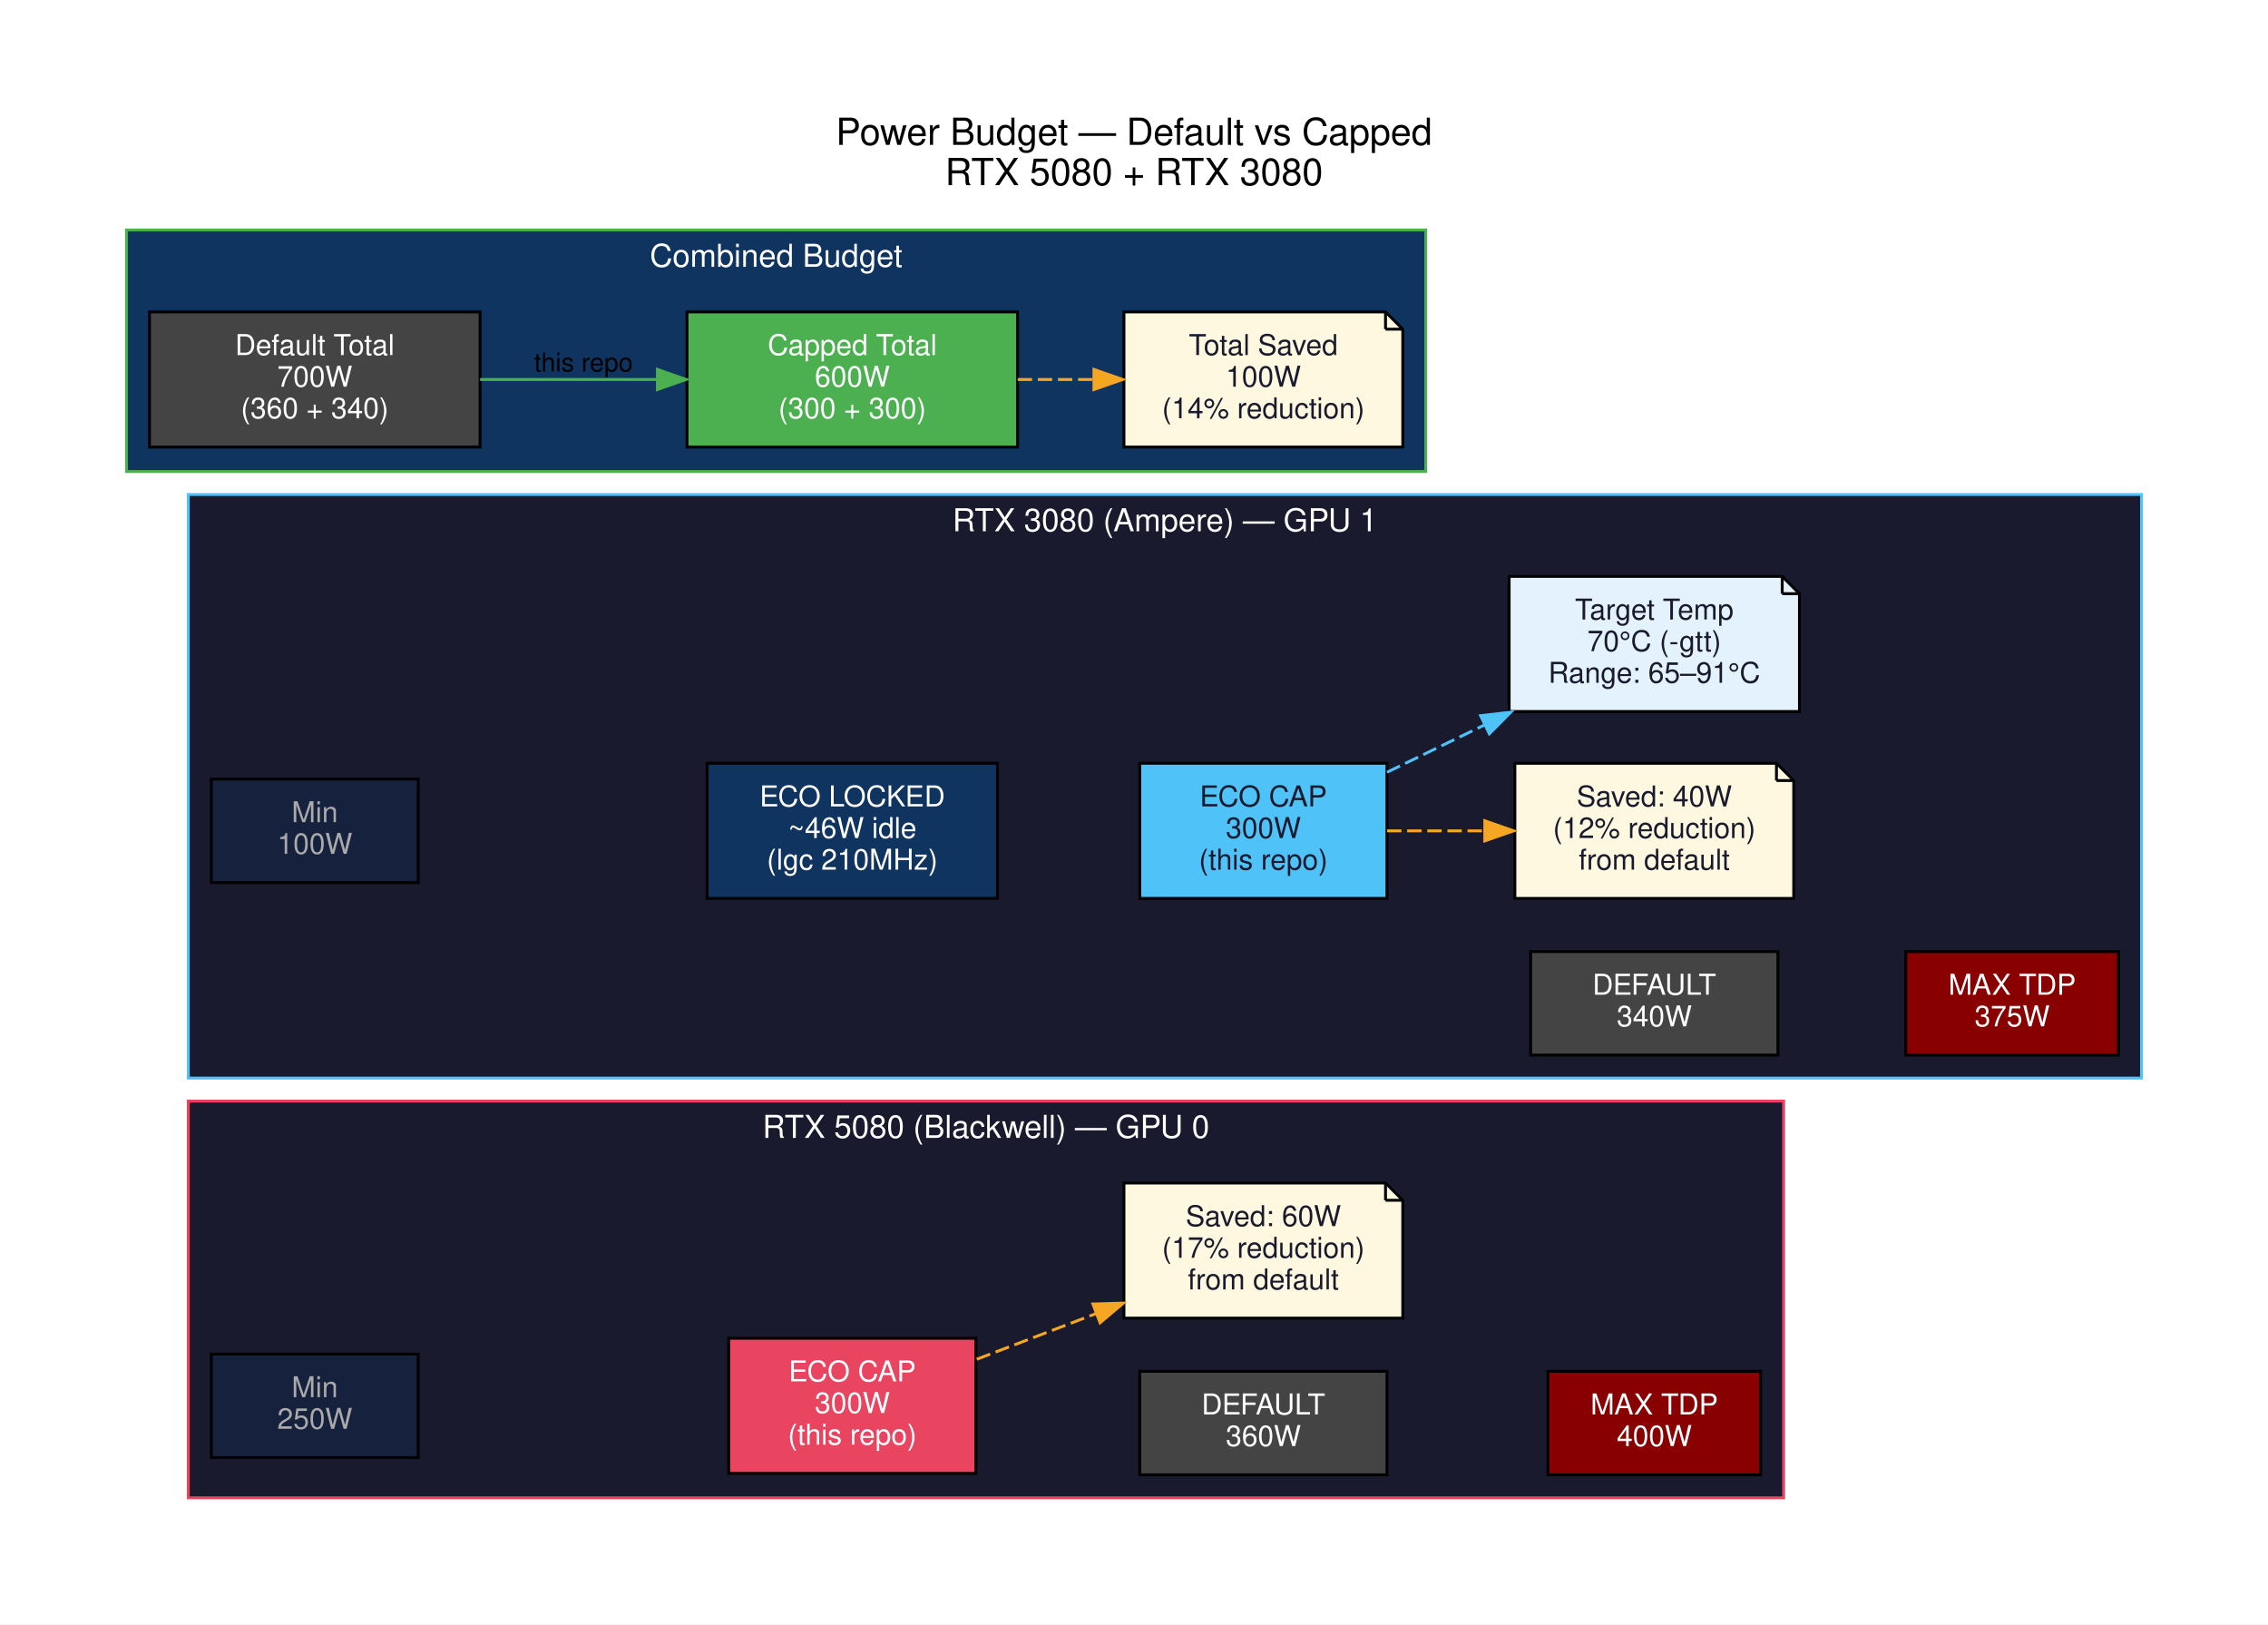
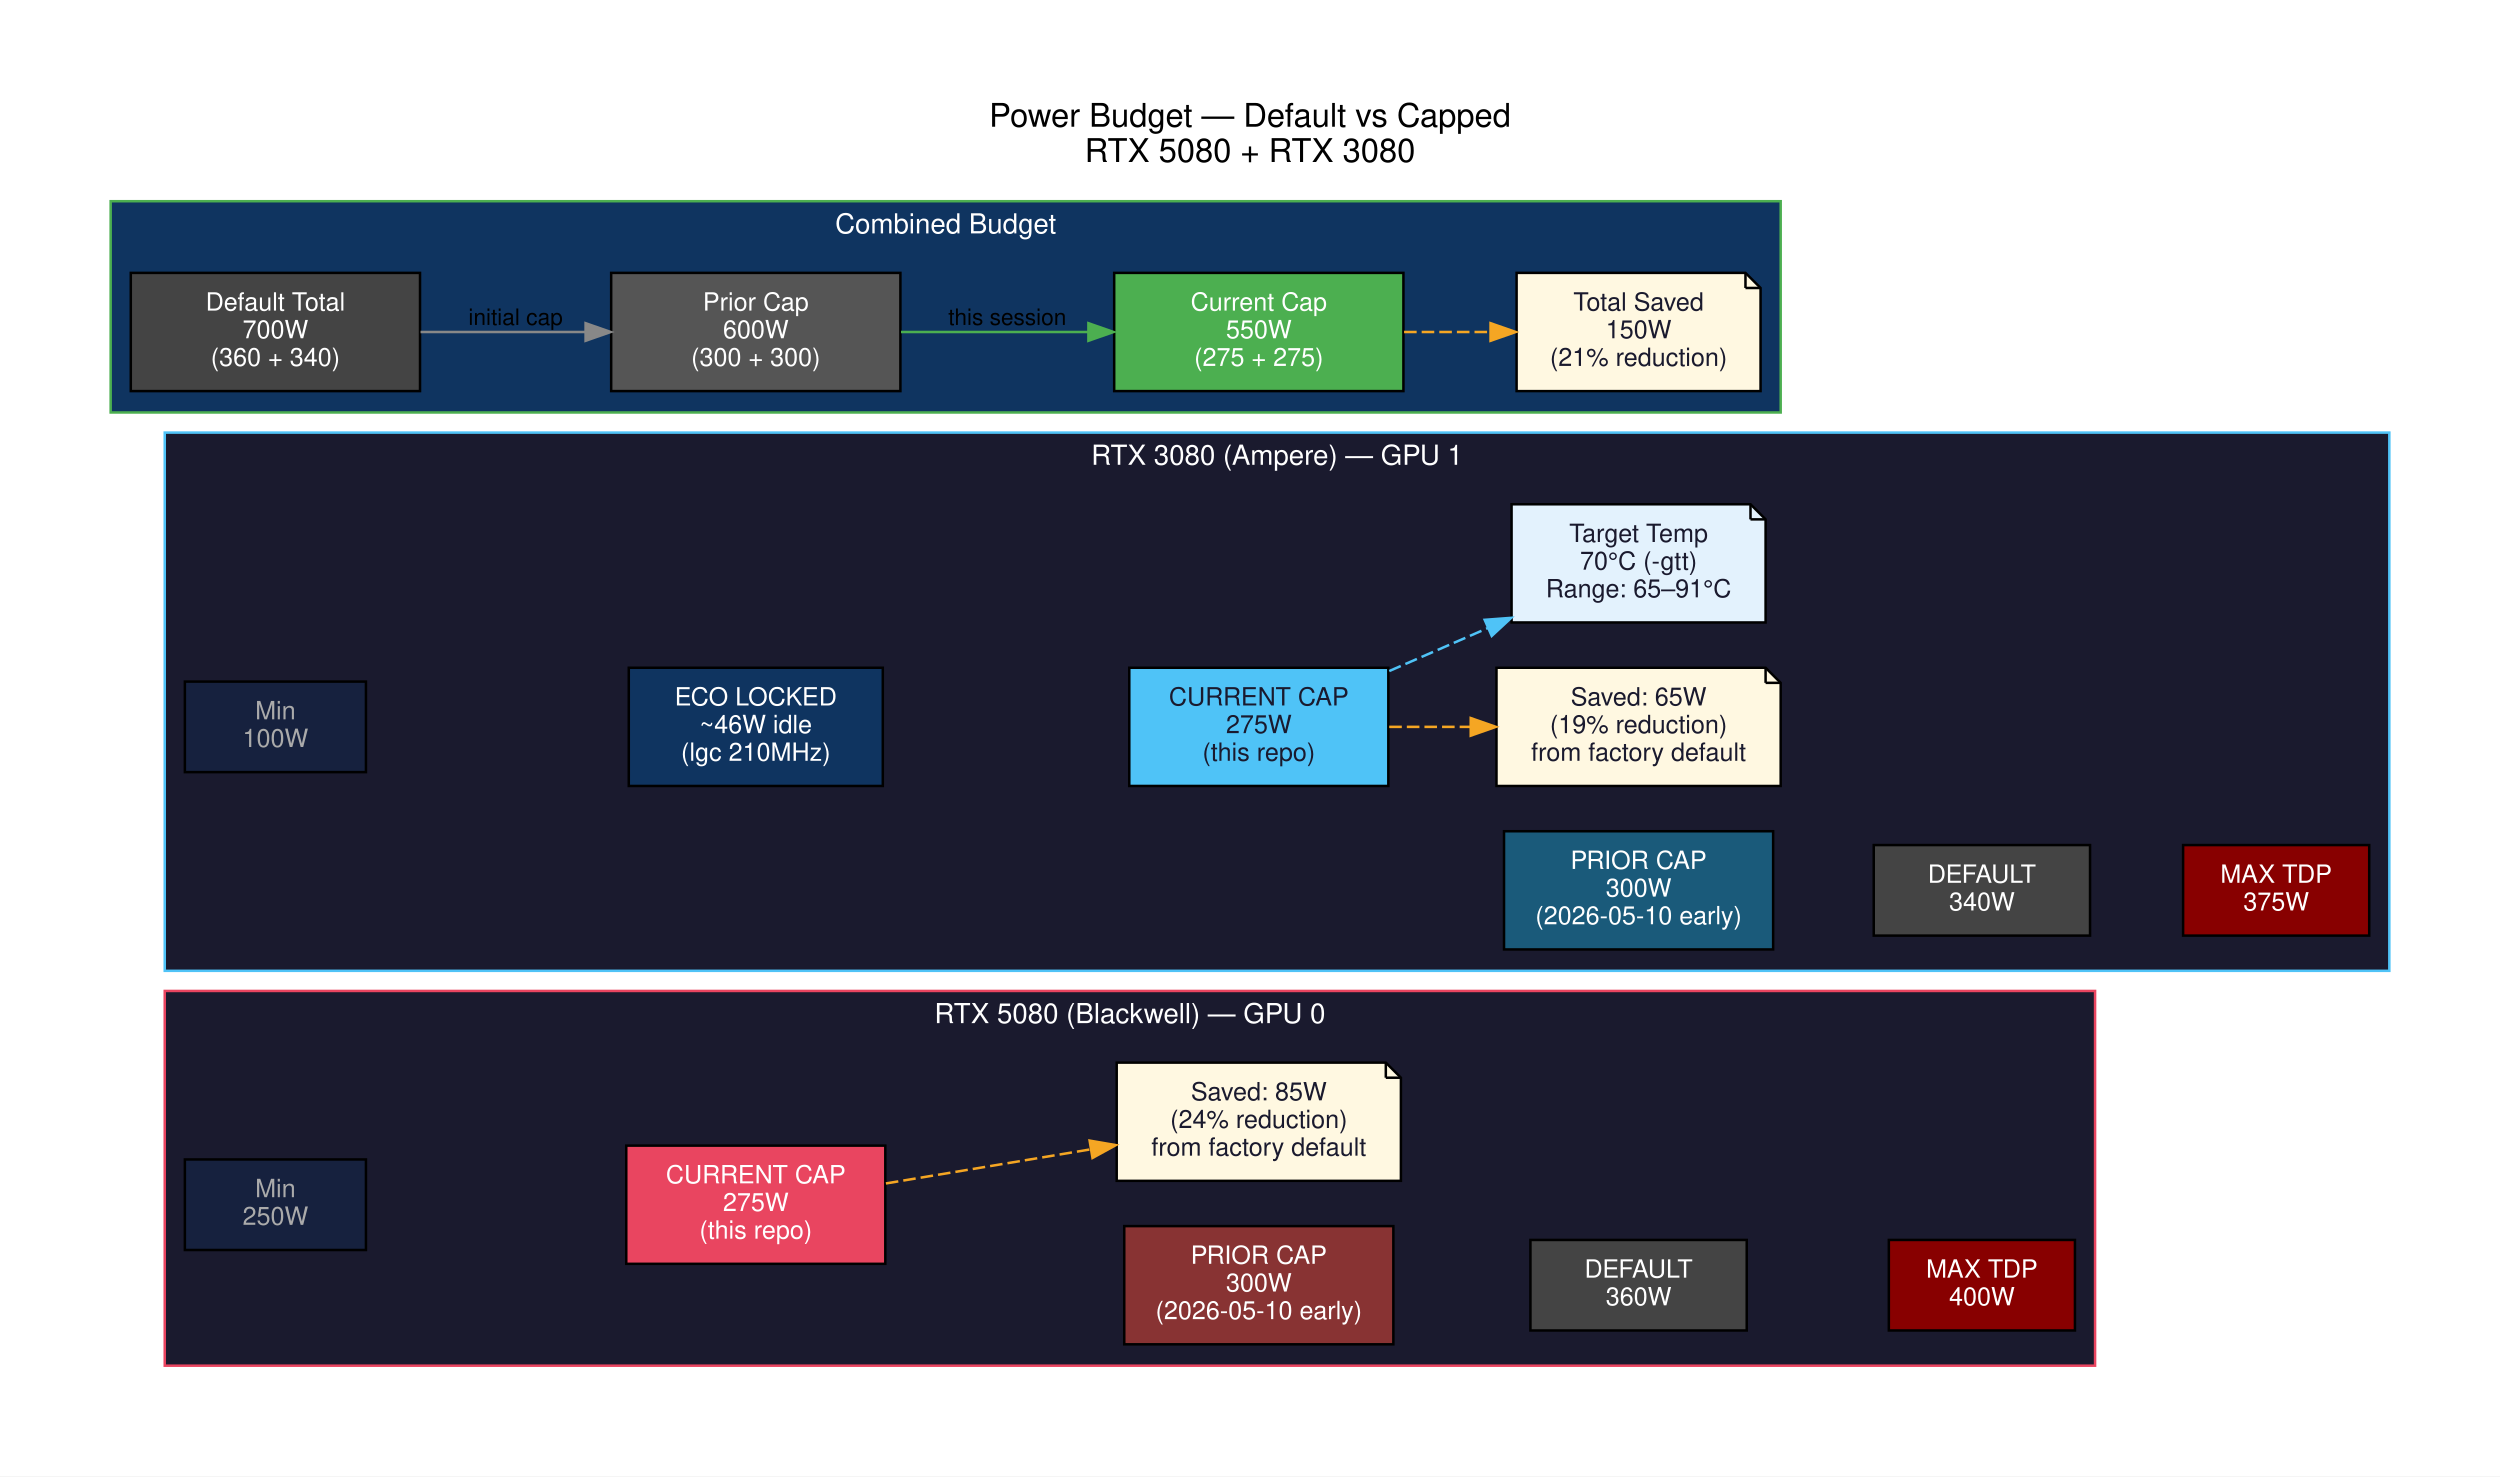
- <svg xmlns="http://www.w3.org/2000/svg" width="789pt" height="565pt" viewBox="0.00 0.00 789.00 565.00">
-   <g id="graph0" class="graph" transform="scale(1 1) rotate(0) translate(36 529)">
-     <polygon fill="white" stroke="transparent" points="-36,36 -36,-529 753,-529 753,36 -36,36" />
-     <text text-anchor="middle" x="358.5" y="-478.6" font-family="Helvetica,sans-Serif" font-size="13.00">Power Budget — Default vs Capped</text>
-     <text text-anchor="middle" x="358.5" y="-464.6" font-family="Helvetica,sans-Serif" font-size="13.00">RTX 5080 + RTX 3080</text>
+ <svg xmlns="http://www.w3.org/2000/svg" width="994pt" height="587pt" viewBox="0.00 0.00 994.00 587.00">
+   <g id="graph0" class="graph" transform="scale(1 1) rotate(0) translate(36 551)">
+     <polygon fill="white" stroke="transparent" points="-36,36 -36,-551 958,-551 958,36 -36,36" />
+     <text text-anchor="middle" x="461" y="-500.6" font-family="Helvetica,sans-Serif" font-size="13.00">Power Budget — Default vs Capped</text>
+     <text text-anchor="middle" x="461" y="-486.6" font-family="Helvetica,sans-Serif" font-size="13.00">RTX 5080 + RTX 3080</text>
    <g id="clust1" class="cluster">
-       <polygon fill="#1a1a2e" stroke="#e94560" points="29.5,-8 29.5,-146 584.5,-146 584.5,-8 29.5,-8" />
-       <text text-anchor="middle" x="307" y="-133.2" font-family="Helvetica,sans-Serif" font-size="11.00" fill="white">RTX 5080 (Blackwell) — GPU 0</text>
+       <polygon fill="#1a1a2e" stroke="#e94560" points="29.5,-8 29.5,-157 797,-157 797,-8 29.5,-8" />
+       <text text-anchor="middle" x="413.25" y="-144.2" font-family="Helvetica,sans-Serif" font-size="11.00" fill="white">RTX 5080 (Blackwell) — GPU 0</text>
    </g>
    <g id="clust2" class="cluster">
-       <polygon fill="#1a1a2e" stroke="#4fc3f7" points="29.5,-154 29.5,-357 709,-357 709,-154 29.5,-154" />
-       <text text-anchor="middle" x="369.25" y="-344.2" font-family="Helvetica,sans-Serif" font-size="11.00" fill="white">RTX 3080 (Ampere) — GPU 1</text>
+       <polygon fill="#1a1a2e" stroke="#4fc3f7" points="29.5,-165 29.5,-379 914,-379 914,-165 29.5,-165" />
+       <text text-anchor="middle" x="471.75" y="-366.2" font-family="Helvetica,sans-Serif" font-size="11.00" fill="white">RTX 3080 (Ampere) — GPU 1</text>
    </g>
    <g id="clust3" class="cluster">
-       <polygon fill="#0f3460" stroke="#4caf50" points="8,-365 8,-449 460,-449 460,-365 8,-365" />
-       <text text-anchor="middle" x="234" y="-436.2" font-family="Helvetica,sans-Serif" font-size="11.00" fill="white">Combined Budget</text>
+       <polygon fill="#0f3460" stroke="#4caf50" points="8,-387 8,-471 672,-471 672,-387 8,-387" />
+       <text text-anchor="middle" x="340" y="-458.2" font-family="Helvetica,sans-Serif" font-size="11.00" fill="white">Combined Budget</text>
    </g>
    <g id="node1" class="node">
-       <polygon fill="#16213e" stroke="black" points="109.5,-58 37.5,-58 37.5,-22 109.5,-22 109.5,-58" />
-       <text text-anchor="middle" x="73.5" y="-43" font-family="Helvetica,sans-Serif" font-size="10.00" fill="#aaaaaa">Min</text>
-       <text text-anchor="middle" x="73.5" y="-32" font-family="Helvetica,sans-Serif" font-size="10.00" fill="#aaaaaa">250W</text>
+       <polygon fill="#16213e" stroke="black" points="109.5,-90 37.5,-90 37.5,-54 109.5,-54 109.5,-90" />
+       <text text-anchor="middle" x="73.5" y="-75" font-family="Helvetica,sans-Serif" font-size="10.00" fill="#aaaaaa">Min</text>
+       <text text-anchor="middle" x="73.5" y="-64" font-family="Helvetica,sans-Serif" font-size="10.00" fill="#aaaaaa">250W</text>
    </g>
    <g id="node2" class="node">
-       <polygon fill="#e94560" stroke="black" points="303.5,-63.5 217.5,-63.5 217.5,-16.5 303.5,-16.5 303.5,-63.5" />
-       <text text-anchor="middle" x="260.5" y="-48.5" font-family="Helvetica,sans-Serif" font-size="10.00" fill="white">ECO CAP</text>
-       <text text-anchor="middle" x="260.5" y="-37.5" font-family="Helvetica,sans-Serif" font-size="10.00" fill="white">300W</text>
-       <text text-anchor="middle" x="260.5" y="-26.5" font-family="Helvetica,sans-Serif" font-size="10.00" fill="white">(this repo)</text>
+       <polygon fill="#e94560" stroke="black" points="316,-95.5 213,-95.5 213,-48.5 316,-48.5 316,-95.5" />
+       <text text-anchor="middle" x="264.5" y="-80.5" font-family="Helvetica,sans-Serif" font-size="10.00" fill="white">CURRENT CAP</text>
+       <text text-anchor="middle" x="264.5" y="-69.5" font-family="Helvetica,sans-Serif" font-size="10.00" fill="white">275W</text>
+       <text text-anchor="middle" x="264.5" y="-58.5" font-family="Helvetica,sans-Serif" font-size="10.00" fill="white">(this repo)</text>
    </g>
    <g id="node3" class="node">
-       <polygon fill="#444444" stroke="black" points="446.5,-52 360.5,-52 360.5,-16 446.5,-16 446.5,-52" />
-       <text text-anchor="middle" x="403.5" y="-37" font-family="Helvetica,sans-Serif" font-size="10.00" fill="white">DEFAULT</text>
-       <text text-anchor="middle" x="403.5" y="-26" font-family="Helvetica,sans-Serif" font-size="10.00" fill="white">360W</text>
+       <polygon fill="#883333" stroke="black" points="518,-63.5 411,-63.5 411,-16.5 518,-16.5 518,-63.5" />
+       <text text-anchor="middle" x="464.5" y="-48.5" font-family="Helvetica,sans-Serif" font-size="10.00" fill="white">PRIOR CAP</text>
+       <text text-anchor="middle" x="464.5" y="-37.5" font-family="Helvetica,sans-Serif" font-size="10.00" fill="white">300W</text>
+       <text text-anchor="middle" x="464.5" y="-26.5" font-family="Helvetica,sans-Serif" font-size="10.00" fill="white">(2026-05-10 early)</text>
+     </g>
+     <g id="node6" class="node">
+       <polygon fill="#fff8e1" stroke="black" points="515,-128.5 408,-128.5 408,-81.5 521,-81.5 521,-122.5 515,-128.5" />
+       <polyline fill="none" stroke="black" points="515,-128.5 515,-122.5 " />
+       <polyline fill="none" stroke="black" points="521,-122.5 515,-122.5 " />
+       <text text-anchor="middle" x="464.5" y="-113.5" font-family="Helvetica,sans-Serif" font-size="10.00" fill="#1a1a2e">Saved: 85W</text>
+       <text text-anchor="middle" x="464.5" y="-102.5" font-family="Helvetica,sans-Serif" font-size="10.00" fill="#1a1a2e">(24% reduction)</text>
+       <text text-anchor="middle" x="464.5" y="-91.5" font-family="Helvetica,sans-Serif" font-size="10.00" fill="#1a1a2e">from factory default</text>
+     </g>
+     <g id="edge5" class="edge">
+       <path fill="none" stroke="#f5a623" stroke-dasharray="5,2" d="M316.23,-80.46C341.02,-84.59 371.16,-89.61 397.7,-94.03" />
+       <polygon fill="#f5a623" stroke="#f5a623" points="397.23,-97.5 407.67,-95.7 398.38,-90.6 397.23,-97.5" />
+     </g>
+     <g id="node4" class="node">
+       <polygon fill="#444444" stroke="black" points="658.5,-58 572.5,-58 572.5,-22 658.5,-22 658.5,-58" />
+       <text text-anchor="middle" x="615.5" y="-43" font-family="Helvetica,sans-Serif" font-size="10.00" fill="white">DEFAULT</text>
+       <text text-anchor="middle" x="615.5" y="-32" font-family="Helvetica,sans-Serif" font-size="10.00" fill="white">360W</text>
    </g>
    <g id="node5" class="node">
-       <polygon fill="#fff8e1" stroke="black" points="446,-117.5 355,-117.5 355,-70.5 452,-70.5 452,-111.5 446,-117.5" />
-       <polyline fill="none" stroke="black" points="446,-117.5 446,-111.5 " />
-       <polyline fill="none" stroke="black" points="452,-111.5 446,-111.5 " />
-       <text text-anchor="middle" x="403.5" y="-102.5" font-family="Helvetica,sans-Serif" font-size="10.00" fill="#1a1a2e">Saved: 60W</text>
-       <text text-anchor="middle" x="403.5" y="-91.5" font-family="Helvetica,sans-Serif" font-size="10.00" fill="#1a1a2e">(17% reduction)</text>
-       <text text-anchor="middle" x="403.5" y="-80.5" font-family="Helvetica,sans-Serif" font-size="10.00" fill="#1a1a2e">from default</text>
-     </g>
-     <g id="edge4" class="edge">
-       <path fill="none" stroke="#f5a623" stroke-dasharray="5,2" d="M303.8,-56.2C316.85,-61.2 331.45,-66.79 345.33,-72.1" />
-       <polygon fill="#f5a623" stroke="#f5a623" points="344.2,-75.42 354.79,-75.73 346.7,-68.88 344.2,-75.42" />
-     </g>
-     <g id="node4" class="node">
-       <polygon fill="#880000" stroke="black" points="576.5,-52 502.5,-52 502.5,-16 576.5,-16 576.5,-52" />
-       <text text-anchor="middle" x="539.5" y="-37" font-family="Helvetica,sans-Serif" font-size="10.00" fill="white">MAX TDP</text>
-       <text text-anchor="middle" x="539.5" y="-26" font-family="Helvetica,sans-Serif" font-size="10.00" fill="white">400W</text>
-     </g>
-     <g id="node6" class="node">
-       <polygon fill="#16213e" stroke="black" points="109.5,-258 37.5,-258 37.5,-222 109.5,-222 109.5,-258" />
-       <text text-anchor="middle" x="73.5" y="-243" font-family="Helvetica,sans-Serif" font-size="10.00" fill="#aaaaaa">Min</text>
-       <text text-anchor="middle" x="73.5" y="-232" font-family="Helvetica,sans-Serif" font-size="10.00" fill="#aaaaaa">100W</text>
+       <polygon fill="#880000" stroke="black" points="789,-58 715,-58 715,-22 789,-22 789,-58" />
+       <text text-anchor="middle" x="752" y="-43" font-family="Helvetica,sans-Serif" font-size="10.00" fill="white">MAX TDP</text>
+       <text text-anchor="middle" x="752" y="-32" font-family="Helvetica,sans-Serif" font-size="10.00" fill="white">400W</text>
    </g>
    <g id="node7" class="node">
-       <polygon fill="#0f3460" stroke="black" points="311,-263.5 210,-263.5 210,-216.5 311,-216.5 311,-263.5" />
-       <text text-anchor="middle" x="260.5" y="-248.5" font-family="Helvetica,sans-Serif" font-size="10.00" fill="white">ECO LOCKED</text>
-       <text text-anchor="middle" x="260.5" y="-237.5" font-family="Helvetica,sans-Serif" font-size="10.00" fill="white">~46W idle</text>
-       <text text-anchor="middle" x="260.5" y="-226.5" font-family="Helvetica,sans-Serif" font-size="10.00" fill="white">(lgc 210MHz)</text>
+       <polygon fill="#16213e" stroke="black" points="109.5,-280 37.5,-280 37.5,-244 109.5,-244 109.5,-280" />
+       <text text-anchor="middle" x="73.5" y="-265" font-family="Helvetica,sans-Serif" font-size="10.00" fill="#aaaaaa">Min</text>
+       <text text-anchor="middle" x="73.5" y="-254" font-family="Helvetica,sans-Serif" font-size="10.00" fill="#aaaaaa">100W</text>
    </g>
    <g id="node8" class="node">
-       <polygon fill="#4fc3f7" stroke="black" points="446.5,-263.5 360.5,-263.5 360.5,-216.5 446.5,-216.5 446.5,-263.5" />
-       <text text-anchor="middle" x="403.5" y="-248.5" font-family="Helvetica,sans-Serif" font-size="10.00" fill="#1a1a2e">ECO CAP</text>
-       <text text-anchor="middle" x="403.5" y="-237.5" font-family="Helvetica,sans-Serif" font-size="10.00" fill="#1a1a2e">300W</text>
-       <text text-anchor="middle" x="403.5" y="-226.5" font-family="Helvetica,sans-Serif" font-size="10.00" fill="#1a1a2e">(this repo)</text>
+       <polygon fill="#0f3460" stroke="black" points="315,-285.5 214,-285.5 214,-238.5 315,-238.5 315,-285.5" />
+       <text text-anchor="middle" x="264.5" y="-270.5" font-family="Helvetica,sans-Serif" font-size="10.00" fill="white">ECO LOCKED</text>
+       <text text-anchor="middle" x="264.5" y="-259.5" font-family="Helvetica,sans-Serif" font-size="10.00" fill="white">~46W idle</text>
+       <text text-anchor="middle" x="264.5" y="-248.5" font-family="Helvetica,sans-Serif" font-size="10.00" fill="white">(lgc 210MHz)</text>
    </g>
    <g id="node9" class="node">
-       <polygon fill="#444444" stroke="black" points="582.5,-198 496.5,-198 496.5,-162 582.5,-162 582.5,-198" />
-       <text text-anchor="middle" x="539.5" y="-183" font-family="Helvetica,sans-Serif" font-size="10.00" fill="white">DEFAULT</text>
-       <text text-anchor="middle" x="539.5" y="-172" font-family="Helvetica,sans-Serif" font-size="10.00" fill="white">340W</text>
+       <polygon fill="#4fc3f7" stroke="black" points="516,-285.5 413,-285.5 413,-238.5 516,-238.5 516,-285.5" />
+       <text text-anchor="middle" x="464.5" y="-270.5" font-family="Helvetica,sans-Serif" font-size="10.00" fill="#1a1a2e">CURRENT CAP</text>
+       <text text-anchor="middle" x="464.5" y="-259.5" font-family="Helvetica,sans-Serif" font-size="10.00" fill="#1a1a2e">275W</text>
+       <text text-anchor="middle" x="464.5" y="-248.5" font-family="Helvetica,sans-Serif" font-size="10.00" fill="#1a1a2e">(this repo)</text>
+     </g>
+     <g id="node10" class="node">
+       <polygon fill="#1a5a7a" stroke="black" points="669,-220.5 562,-220.5 562,-173.5 669,-173.5 669,-220.5" />
+       <text text-anchor="middle" x="615.5" y="-205.5" font-family="Helvetica,sans-Serif" font-size="10.00" fill="white">PRIOR CAP</text>
+       <text text-anchor="middle" x="615.5" y="-194.5" font-family="Helvetica,sans-Serif" font-size="10.00" fill="white">300W</text>
+       <text text-anchor="middle" x="615.5" y="-183.5" font-family="Helvetica,sans-Serif" font-size="10.00" fill="white">(2026-05-10 early)</text>
+     </g>
+     <g id="node13" class="node">
+       <polygon fill="#fff8e1" stroke="black" points="666,-285.5 559,-285.5 559,-238.5 672,-238.5 672,-279.5 666,-285.5" />
+       <polyline fill="none" stroke="black" points="666,-285.5 666,-279.5 " />
+       <polyline fill="none" stroke="black" points="672,-279.5 666,-279.5 " />
+       <text text-anchor="middle" x="615.5" y="-270.5" font-family="Helvetica,sans-Serif" font-size="10.00" fill="#1a1a2e">Saved: 65W</text>
+       <text text-anchor="middle" x="615.5" y="-259.5" font-family="Helvetica,sans-Serif" font-size="10.00" fill="#1a1a2e">(19% reduction)</text>
+       <text text-anchor="middle" x="615.5" y="-248.5" font-family="Helvetica,sans-Serif" font-size="10.00" fill="#1a1a2e">from factory default</text>
+     </g>
+     <g id="edge11" class="edge">
+       <path fill="none" stroke="#f5a623" stroke-dasharray="5,2" d="M516.36,-262C526.71,-262 537.74,-262 548.53,-262" />
+       <polygon fill="#f5a623" stroke="#f5a623" points="548.76,-265.5 558.76,-262 548.76,-258.5 548.76,-265.5" />
+     </g>
+     <g id="node14" class="node">
+       <polygon fill="#e3f2fd" stroke="black" points="660,-350.5 565,-350.5 565,-303.5 666,-303.5 666,-344.5 660,-350.5" />
+       <polyline fill="none" stroke="black" points="660,-350.5 660,-344.5 " />
+       <polyline fill="none" stroke="black" points="666,-344.5 660,-344.5 " />
+       <text text-anchor="middle" x="615.5" y="-335.5" font-family="Helvetica,sans-Serif" font-size="10.00" fill="#1a1a2e">Target Temp</text>
+       <text text-anchor="middle" x="615.5" y="-324.5" font-family="Helvetica,sans-Serif" font-size="10.00" fill="#1a1a2e">70°C (-gtt)</text>
+       <text text-anchor="middle" x="615.5" y="-313.5" font-family="Helvetica,sans-Serif" font-size="10.00" fill="#1a1a2e">Range: 65–91°C</text>
+     </g>
+     <g id="edge12" class="edge">
+       <path fill="none" stroke="#4fc3f7" stroke-dasharray="5,2" d="M516.36,-284.19C528.98,-289.69 542.61,-295.64 555.57,-301.29" />
+       <polygon fill="#4fc3f7" stroke="#4fc3f7" points="554.31,-304.56 564.88,-305.35 557.11,-298.15 554.31,-304.56" />
    </g>
    <g id="node11" class="node">
-       <polygon fill="#fff8e1" stroke="black" points="582,-263.5 491,-263.5 491,-216.5 588,-216.5 588,-257.5 582,-263.5" />
-       <polyline fill="none" stroke="black" points="582,-263.5 582,-257.5 " />
-       <polyline fill="none" stroke="black" points="588,-257.5 582,-257.5 " />
-       <text text-anchor="middle" x="539.5" y="-248.5" font-family="Helvetica,sans-Serif" font-size="10.00" fill="#1a1a2e">Saved: 40W</text>
-       <text text-anchor="middle" x="539.5" y="-237.5" font-family="Helvetica,sans-Serif" font-size="10.00" fill="#1a1a2e">(12% reduction)</text>
-       <text text-anchor="middle" x="539.5" y="-226.5" font-family="Helvetica,sans-Serif" font-size="10.00" fill="#1a1a2e">from default</text>
-     </g>
-     <g id="edge9" class="edge">
-       <path fill="none" stroke="#f5a623" stroke-dasharray="5,2" d="M446.53,-240C457.23,-240 468.91,-240 480.26,-240" />
-       <polygon fill="#f5a623" stroke="#f5a623" points="480.54,-243.5 490.54,-240 480.54,-236.5 480.54,-243.5" />
+       <polygon fill="#444444" stroke="black" points="795,-215 709,-215 709,-179 795,-179 795,-215" />
+       <text text-anchor="middle" x="752" y="-200" font-family="Helvetica,sans-Serif" font-size="10.00" fill="white">DEFAULT</text>
+       <text text-anchor="middle" x="752" y="-189" font-family="Helvetica,sans-Serif" font-size="10.00" fill="white">340W</text>
    </g>
    <g id="node12" class="node">
-       <polygon fill="#e3f2fd" stroke="black" points="584,-328.5 489,-328.5 489,-281.5 590,-281.5 590,-322.5 584,-328.5" />
-       <polyline fill="none" stroke="black" points="584,-328.5 584,-322.5 " />
-       <polyline fill="none" stroke="black" points="590,-322.5 584,-322.5 " />
-       <text text-anchor="middle" x="539.5" y="-313.5" font-family="Helvetica,sans-Serif" font-size="10.00" fill="#1a1a2e">Target Temp</text>
-       <text text-anchor="middle" x="539.5" y="-302.5" font-family="Helvetica,sans-Serif" font-size="10.00" fill="#1a1a2e">70°C (-gtt)</text>
-       <text text-anchor="middle" x="539.5" y="-291.5" font-family="Helvetica,sans-Serif" font-size="10.00" fill="#1a1a2e">Range: 65–91°C</text>
-     </g>
-     <g id="edge10" class="edge">
-       <path fill="none" stroke="#4fc3f7" stroke-dasharray="5,2" d="M446.53,-260.39C457.31,-265.62 469.1,-271.33 480.53,-276.88" />
-       <polygon fill="#4fc3f7" stroke="#4fc3f7" points="479.07,-280.06 489.59,-281.28 482.12,-273.76 479.07,-280.06" />
-     </g>
-     <g id="node10" class="node">
-       <polygon fill="#880000" stroke="black" points="701,-198 627,-198 627,-162 701,-162 701,-198" />
-       <text text-anchor="middle" x="664" y="-183" font-family="Helvetica,sans-Serif" font-size="10.00" fill="white">MAX TDP</text>
-       <text text-anchor="middle" x="664" y="-172" font-family="Helvetica,sans-Serif" font-size="10.00" fill="white">375W</text>
-     </g>
-     <g id="node13" class="node">
-       <polygon fill="#444444" stroke="black" points="131,-420.5 16,-420.5 16,-373.5 131,-373.5 131,-420.5" />
-       <text text-anchor="middle" x="73.5" y="-405.5" font-family="Helvetica,sans-Serif" font-size="10.00" fill="white">Default Total</text>
-       <text text-anchor="middle" x="73.5" y="-394.5" font-family="Helvetica,sans-Serif" font-size="10.00" fill="white">700W</text>
-       <text text-anchor="middle" x="73.5" y="-383.5" font-family="Helvetica,sans-Serif" font-size="10.00" fill="white">(360 + 340)</text>
-     </g>
-     <g id="node14" class="node">
-       <polygon fill="#4caf50" stroke="black" points="318,-420.5 203,-420.5 203,-373.5 318,-373.5 318,-420.5" />
-       <text text-anchor="middle" x="260.5" y="-405.5" font-family="Helvetica,sans-Serif" font-size="10.00" fill="white">Capped Total</text>
-       <text text-anchor="middle" x="260.5" y="-394.5" font-family="Helvetica,sans-Serif" font-size="10.00" fill="white">600W</text>
-       <text text-anchor="middle" x="260.5" y="-383.5" font-family="Helvetica,sans-Serif" font-size="10.00" fill="white">(300 + 300)</text>
-     </g>
-     <g id="edge11" class="edge">
-       <path fill="none" stroke="#4caf50" d="M131.01,-397C150.46,-397 172.43,-397 192.63,-397" />
-       <polygon fill="#4caf50" stroke="#4caf50" points="192.7,-400.5 202.7,-397 192.7,-393.5 192.7,-400.5" />
-       <text text-anchor="middle" x="167" y="-399.8" font-family="Helvetica,sans-Serif" font-size="9.00">this repo</text>
+       <polygon fill="#880000" stroke="black" points="906,-215 832,-215 832,-179 906,-179 906,-215" />
+       <text text-anchor="middle" x="869" y="-200" font-family="Helvetica,sans-Serif" font-size="10.00" fill="white">MAX TDP</text>
+       <text text-anchor="middle" x="869" y="-189" font-family="Helvetica,sans-Serif" font-size="10.00" fill="white">375W</text>
    </g>
    <g id="node15" class="node">
-       <polygon fill="#fff8e1" stroke="black" points="446,-420.5 355,-420.5 355,-373.5 452,-373.5 452,-414.5 446,-420.5" />
-       <polyline fill="none" stroke="black" points="446,-420.5 446,-414.5 " />
-       <polyline fill="none" stroke="black" points="452,-414.5 446,-414.5 " />
-       <text text-anchor="middle" x="403.5" y="-405.5" font-family="Helvetica,sans-Serif" font-size="10.00" fill="#1a1a2e">Total Saved</text>
-       <text text-anchor="middle" x="403.5" y="-394.5" font-family="Helvetica,sans-Serif" font-size="10.00" fill="#1a1a2e">100W</text>
-       <text text-anchor="middle" x="403.5" y="-383.5" font-family="Helvetica,sans-Serif" font-size="10.00" fill="#1a1a2e">(14% reduction)</text>
+       <polygon fill="#444444" stroke="black" points="131,-442.5 16,-442.5 16,-395.5 131,-395.5 131,-442.5" />
+       <text text-anchor="middle" x="73.5" y="-427.5" font-family="Helvetica,sans-Serif" font-size="10.00" fill="white">Default Total</text>
+       <text text-anchor="middle" x="73.5" y="-416.5" font-family="Helvetica,sans-Serif" font-size="10.00" fill="white">700W</text>
+       <text text-anchor="middle" x="73.5" y="-405.5" font-family="Helvetica,sans-Serif" font-size="10.00" fill="white">(360 + 340)</text>
    </g>
-     <g id="edge12" class="edge">
-       <path fill="none" stroke="#f5a623" stroke-dasharray="5,2" d="M318.04,-397C326.74,-397 335.73,-397 344.47,-397" />
-       <polygon fill="#f5a623" stroke="#f5a623" points="344.56,-400.5 354.56,-397 344.56,-393.5 344.56,-400.5" />
+     <g id="node16" class="node">
+       <polygon fill="#555555" stroke="black" points="322,-442.5 207,-442.5 207,-395.5 322,-395.5 322,-442.5" />
+       <text text-anchor="middle" x="264.5" y="-427.5" font-family="Helvetica,sans-Serif" font-size="10.00" fill="white">Prior Cap</text>
+       <text text-anchor="middle" x="264.5" y="-416.5" font-family="Helvetica,sans-Serif" font-size="10.00" fill="white">600W</text>
+       <text text-anchor="middle" x="264.5" y="-405.5" font-family="Helvetica,sans-Serif" font-size="10.00" fill="white">(300 + 300)</text>
+     </g>
+     <g id="edge13" class="edge">
+       <path fill="none" stroke="#888888" d="M131.21,-419C151.86,-419 175.39,-419 196.83,-419" />
+       <polygon fill="#888888" stroke="#888888" points="196.83,-422.5 206.83,-419 196.83,-415.5 196.83,-422.5" />
+       <text text-anchor="middle" x="169" y="-421.8" font-family="Helvetica,sans-Serif" font-size="9.00">initial cap</text>
+     </g>
+     <g id="node17" class="node">
+       <polygon fill="#4caf50" stroke="black" points="522,-442.5 407,-442.5 407,-395.5 522,-395.5 522,-442.5" />
+       <text text-anchor="middle" x="464.5" y="-427.5" font-family="Helvetica,sans-Serif" font-size="10.00" fill="white">Current Cap</text>
+       <text text-anchor="middle" x="464.5" y="-416.5" font-family="Helvetica,sans-Serif" font-size="10.00" fill="white">550W</text>
+       <text text-anchor="middle" x="464.5" y="-405.5" font-family="Helvetica,sans-Serif" font-size="10.00" fill="white">(275 + 275)</text>
+     </g>
+     <g id="edge14" class="edge">
+       <path fill="none" stroke="#4caf50" d="M322.24,-419C345.44,-419 372.45,-419 396.6,-419" />
+       <polygon fill="#4caf50" stroke="#4caf50" points="396.75,-422.5 406.75,-419 396.75,-415.5 396.75,-422.5" />
+       <text text-anchor="middle" x="364.5" y="-421.8" font-family="Helvetica,sans-Serif" font-size="9.00">this session</text>
+     </g>
+     <g id="node18" class="node">
+       <polygon fill="#fff8e1" stroke="black" points="658,-442.5 567,-442.5 567,-395.5 664,-395.5 664,-436.5 658,-442.5" />
+       <polyline fill="none" stroke="black" points="658,-442.5 658,-436.5 " />
+       <polyline fill="none" stroke="black" points="664,-436.5 658,-436.5 " />
+       <text text-anchor="middle" x="615.5" y="-427.5" font-family="Helvetica,sans-Serif" font-size="10.00" fill="#1a1a2e">Total Saved</text>
+       <text text-anchor="middle" x="615.5" y="-416.5" font-family="Helvetica,sans-Serif" font-size="10.00" fill="#1a1a2e">150W</text>
+       <text text-anchor="middle" x="615.5" y="-405.5" font-family="Helvetica,sans-Serif" font-size="10.00" fill="#1a1a2e">(21% reduction)</text>
+     </g>
+     <g id="edge15" class="edge">
+       <path fill="none" stroke="#f5a623" stroke-dasharray="5,2" d="M522.26,-419C533.46,-419 545.24,-419 556.49,-419" />
+       <polygon fill="#f5a623" stroke="#f5a623" points="556.64,-422.5 566.64,-419 556.64,-415.5 556.64,-422.5" />
    </g>
  </g>
</svg>
